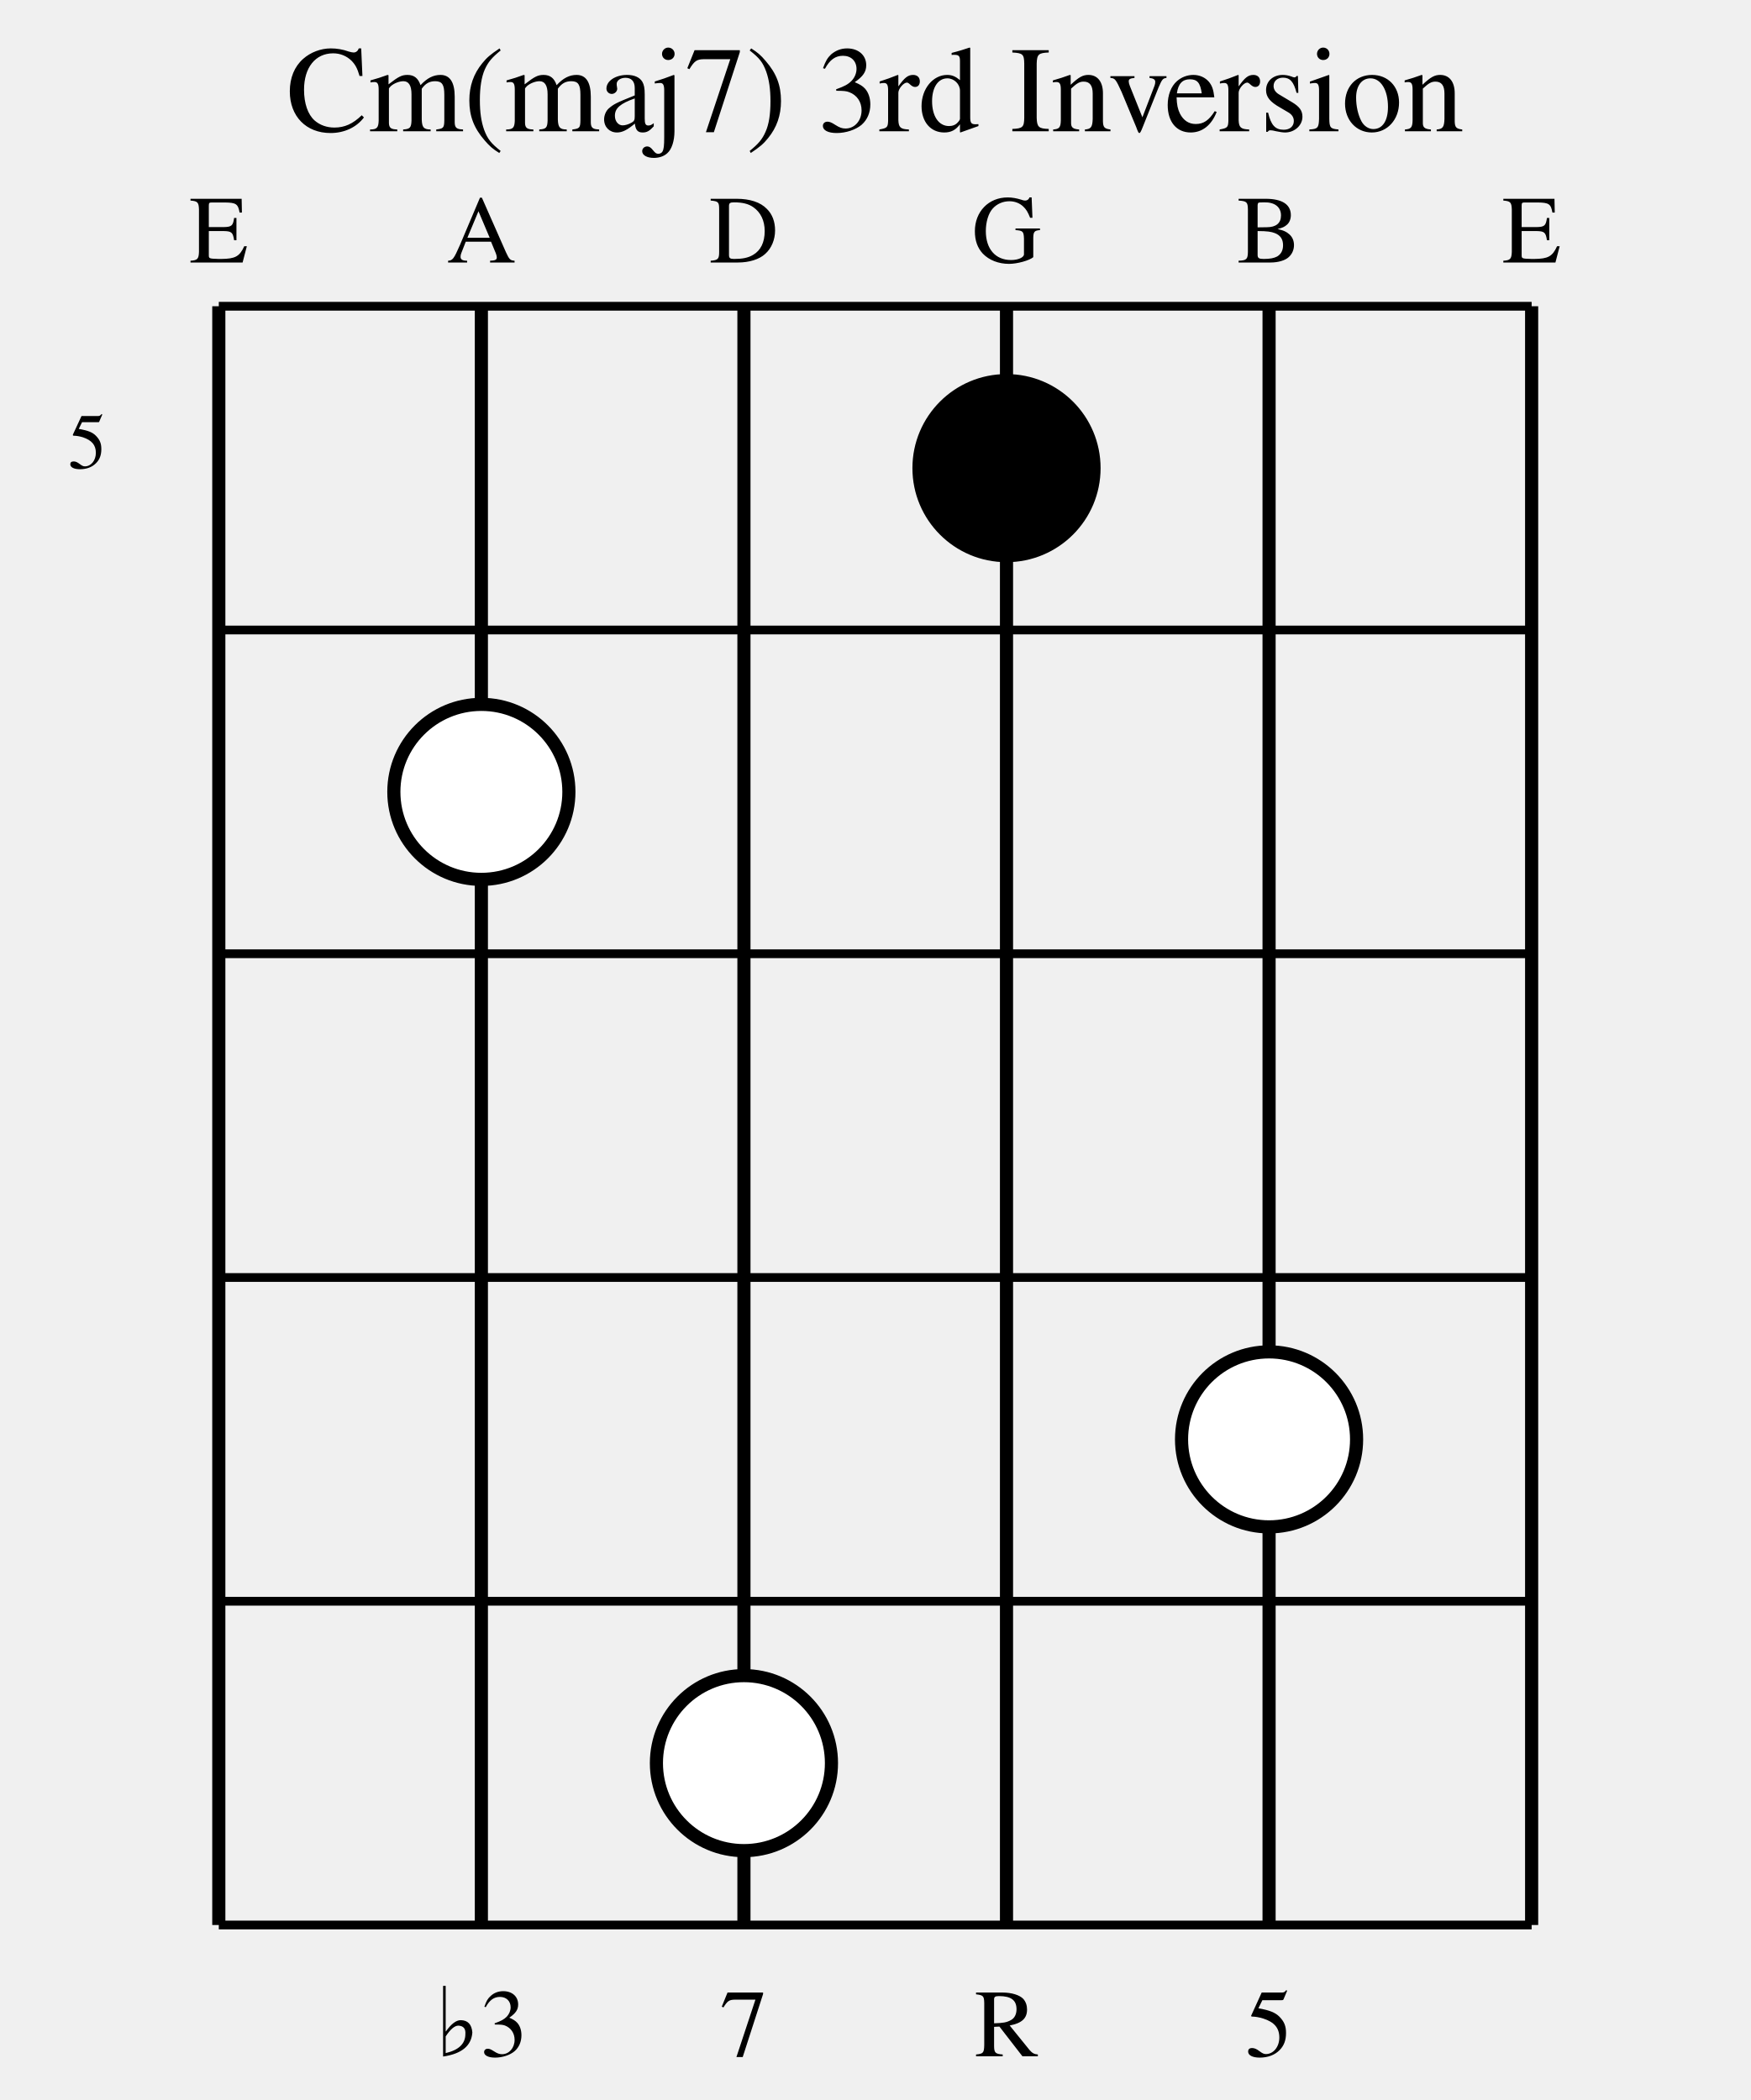
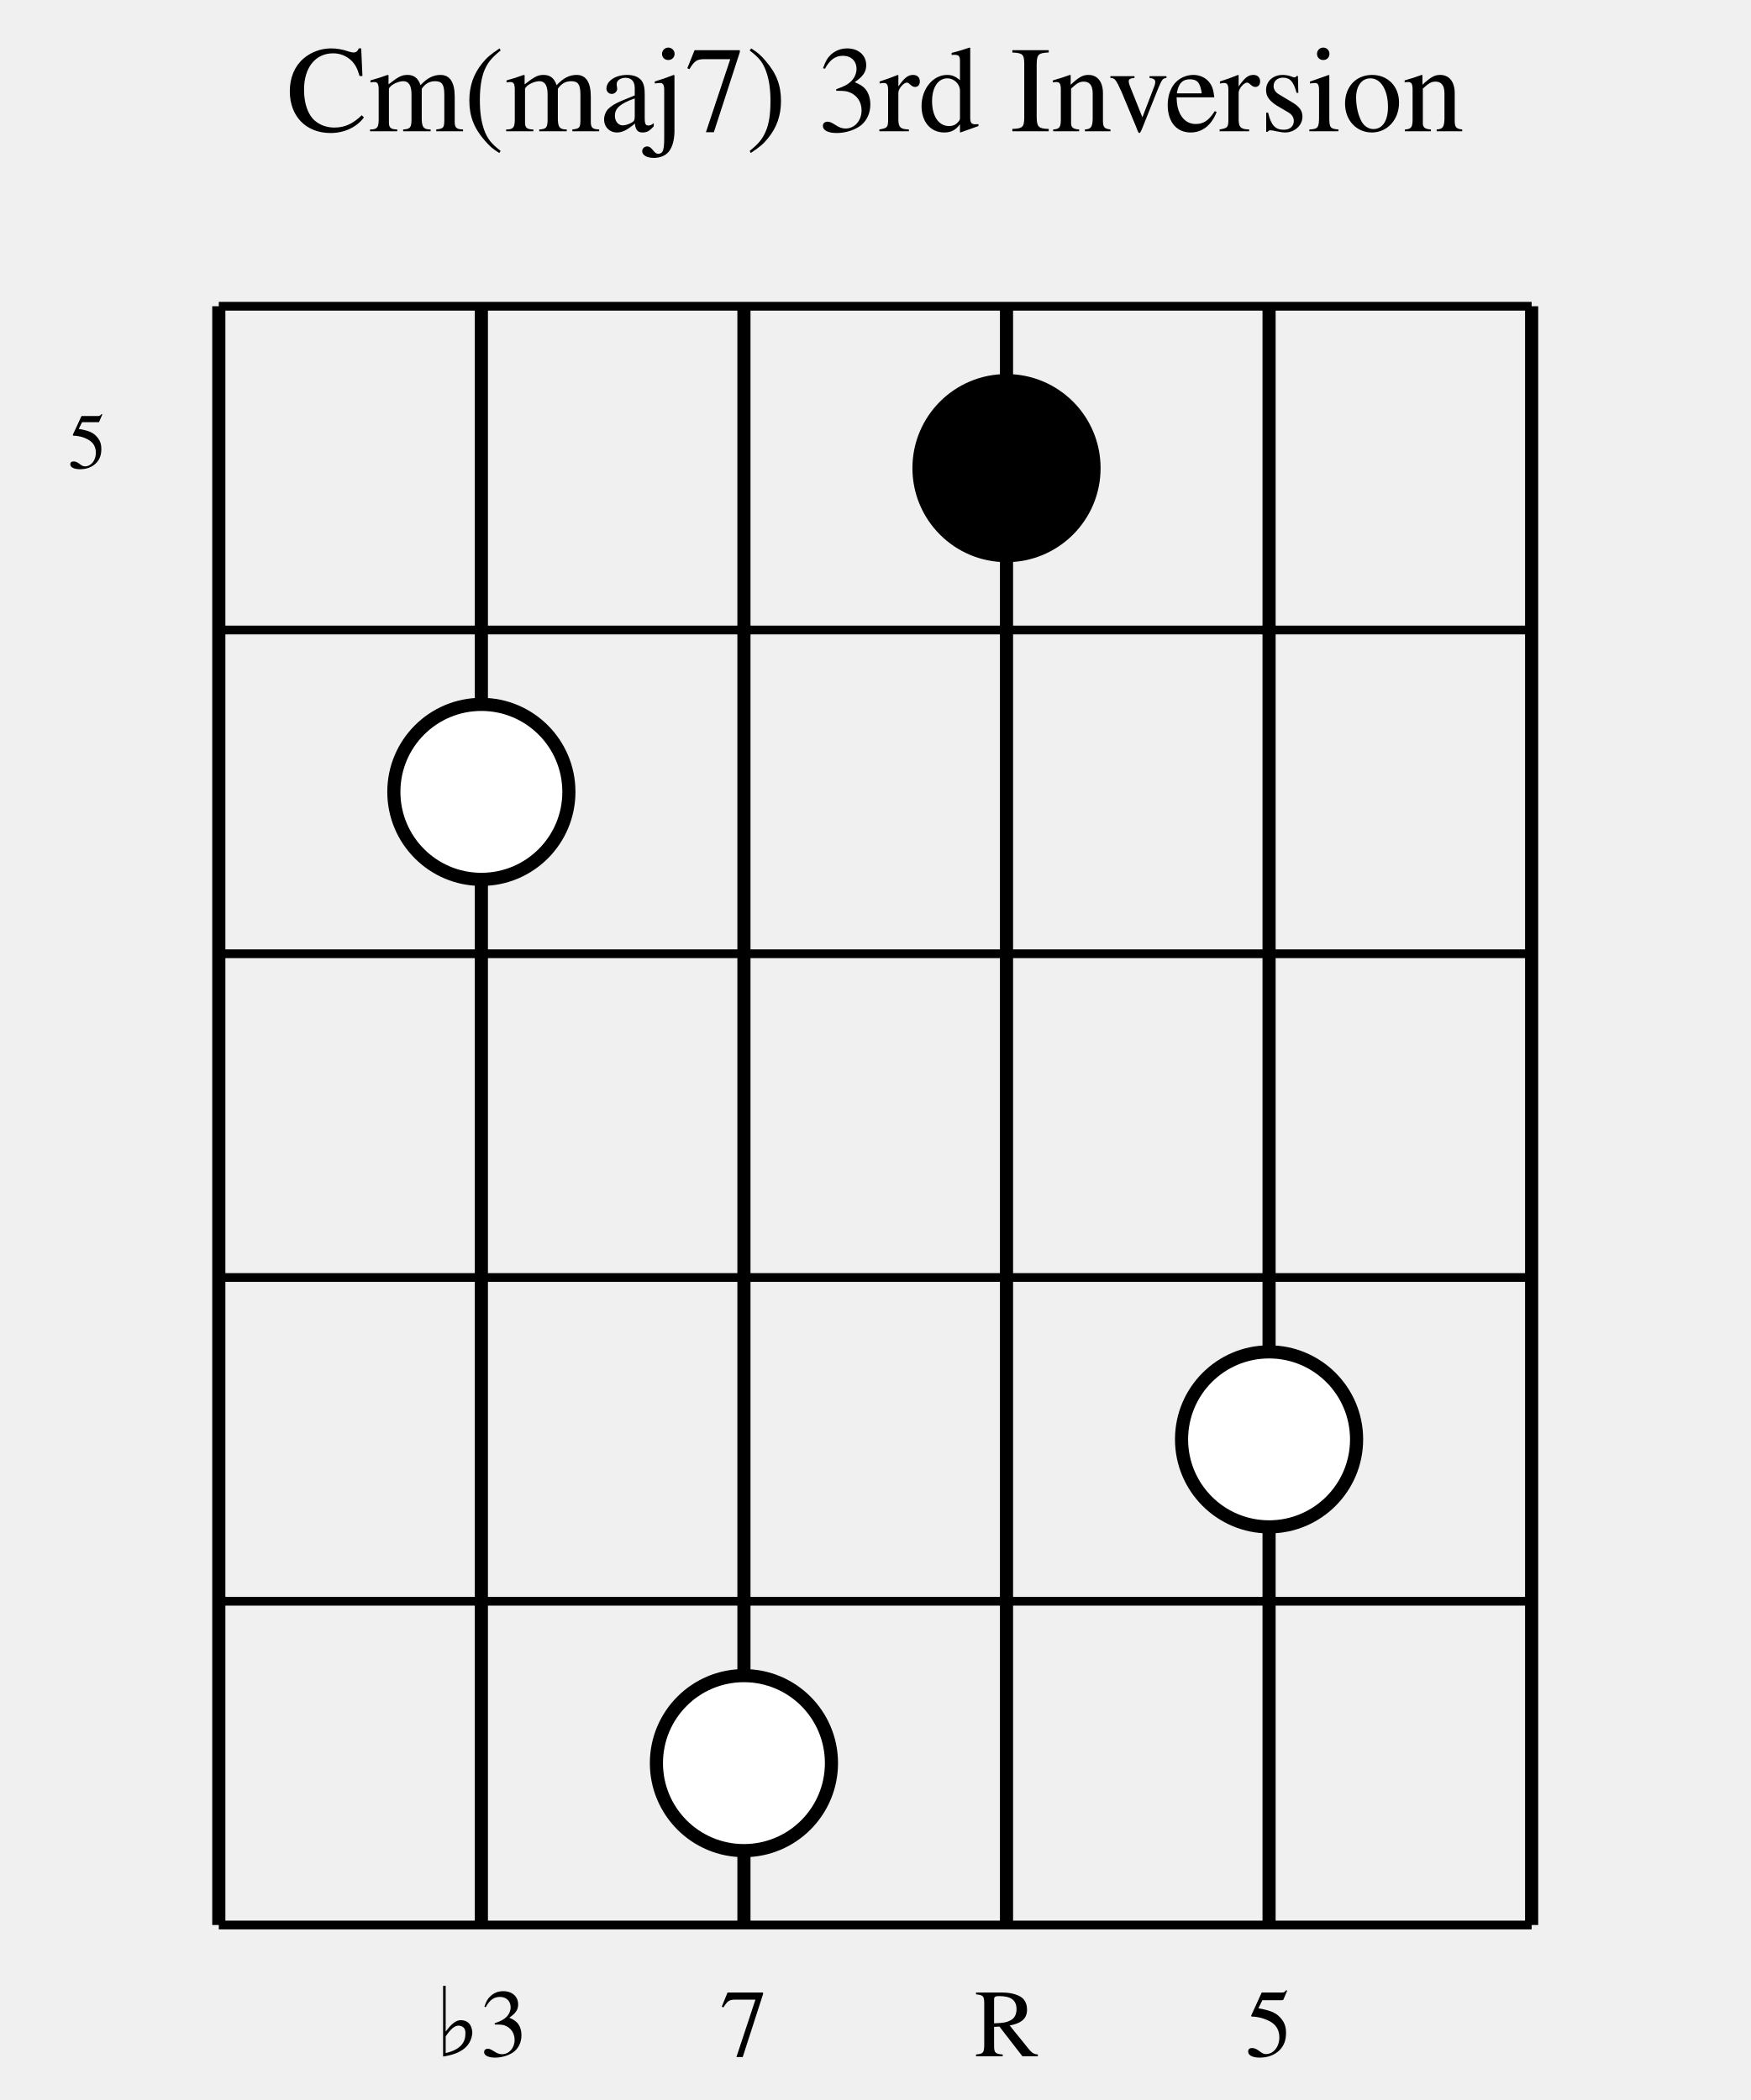
<svg xmlns="http://www.w3.org/2000/svg" width="200" height="240" viewBox="0 0 200 240">
  <defs>
    <style>
            .chord-title { 
                font-family: Times, serif; 
                font-size: 14px; 
                fill: #000000; 
                font-weight: normal; 
                text-anchor: middle; 
            }
            .string-label { 
                font-family: Times, serif; 
                font-size: 11px; 
                fill: #000000; 
                text-anchor: middle; 
            }
            .fret-label { 
                font-family: Times, serif; 
                font-size: 9px; 
                fill: #000000; 
                text-anchor: middle; 
            }
            .string-line { 
                stroke: #000000; 
                stroke-width: 1.5; 
            }
            .fret-line { 
                stroke: #000000; 
                stroke-width: 1; 
            }
            .nut-line { 
                stroke: #000000; 
                stroke-width: 3; 
            }
            .note-circle { 
                stroke: #000000; 
                stroke-width: 1.5; 
            }
            .root-note { 
                fill: #000000; 
            }
            .chord-note { 
                fill: #ffffff; 
            }
        </style>
  </defs>
  <text x="100" y="15" class="chord-title">Cm(maj7) 3rd Inversion</text>
-   <text x="25" y="30" class="string-label">E</text>
-   <text x="55" y="30" class="string-label">A</text>
-   <text x="85" y="30" class="string-label">D</text>
-   <text x="115" y="30" class="string-label">G</text>
-   <text x="145" y="30" class="string-label">B</text>
-   <text x="175" y="30" class="string-label">E</text>
  <line x1="25" y1="35" x2="25" y2="220" class="string-line" />
  <line x1="55" y1="35" x2="55" y2="220" class="string-line" />
  <line x1="85" y1="35" x2="85" y2="220" class="string-line" />
  <line x1="115" y1="35" x2="115" y2="220" class="string-line" />
  <line x1="145" y1="35" x2="145" y2="220" class="string-line" />
  <line x1="175" y1="35" x2="175" y2="220" class="string-line" />
  <line x1="25" y1="35" x2="175" y2="35" class="fret-line" />
  <line x1="25" y1="72" x2="175" y2="72" class="fret-line" />
  <line x1="25" y1="109" x2="175" y2="109" class="fret-line" />
  <line x1="25" y1="146" x2="175" y2="146" class="fret-line" />
  <line x1="25" y1="183" x2="175" y2="183" class="fret-line" />
  <line x1="25" y1="220" x2="175" y2="220" class="fret-line" />
  <text x="10" y="53.5" class="fret-label">5</text>
  <circle cx="55" cy="90.5" r="10" class="note-circle chord-note" />
  <circle cx="85" cy="201.5" r="10" class="note-circle chord-note" />
  <circle cx="115" cy="53.5" r="10" class="note-circle root-note" />
  <circle cx="145" cy="164.5" r="10" class="note-circle chord-note" />
  <text x="55" y="235" class="string-label">♭3</text>
  <text x="85" y="235" class="string-label">7</text>
  <text x="115" y="235" class="string-label">R</text>
  <text x="145" y="235" class="string-label">5</text>
</svg>
